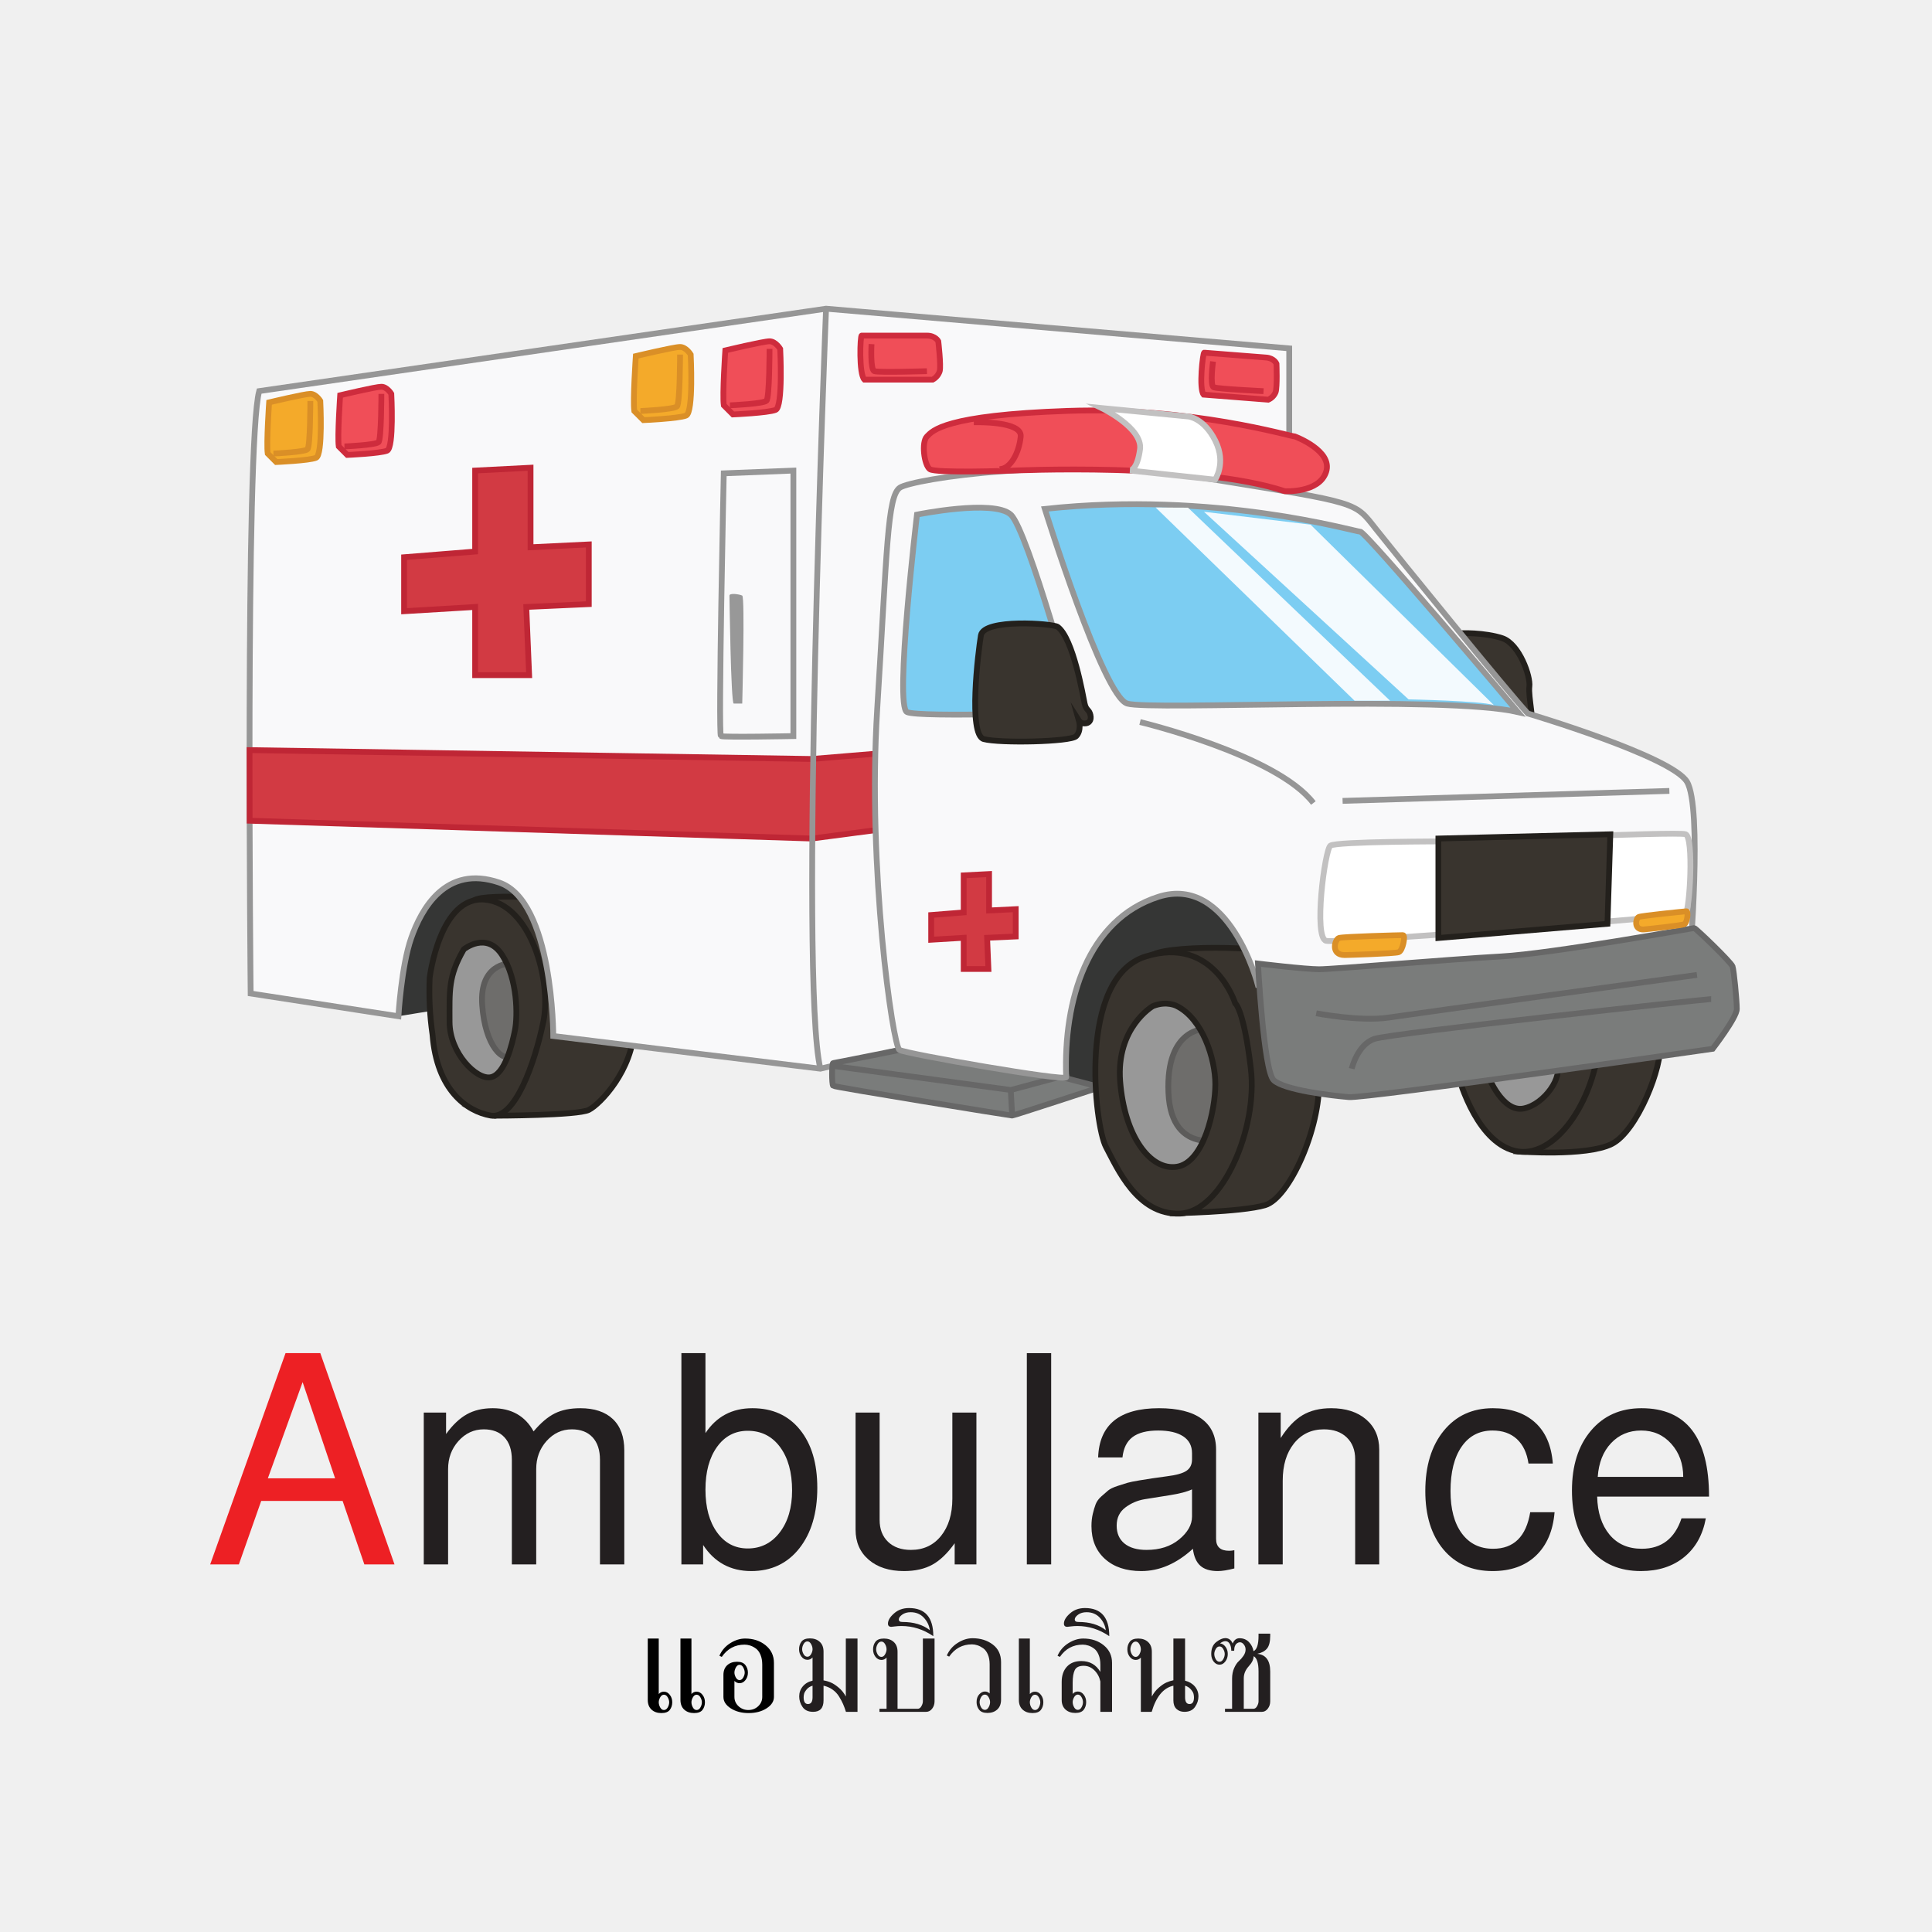
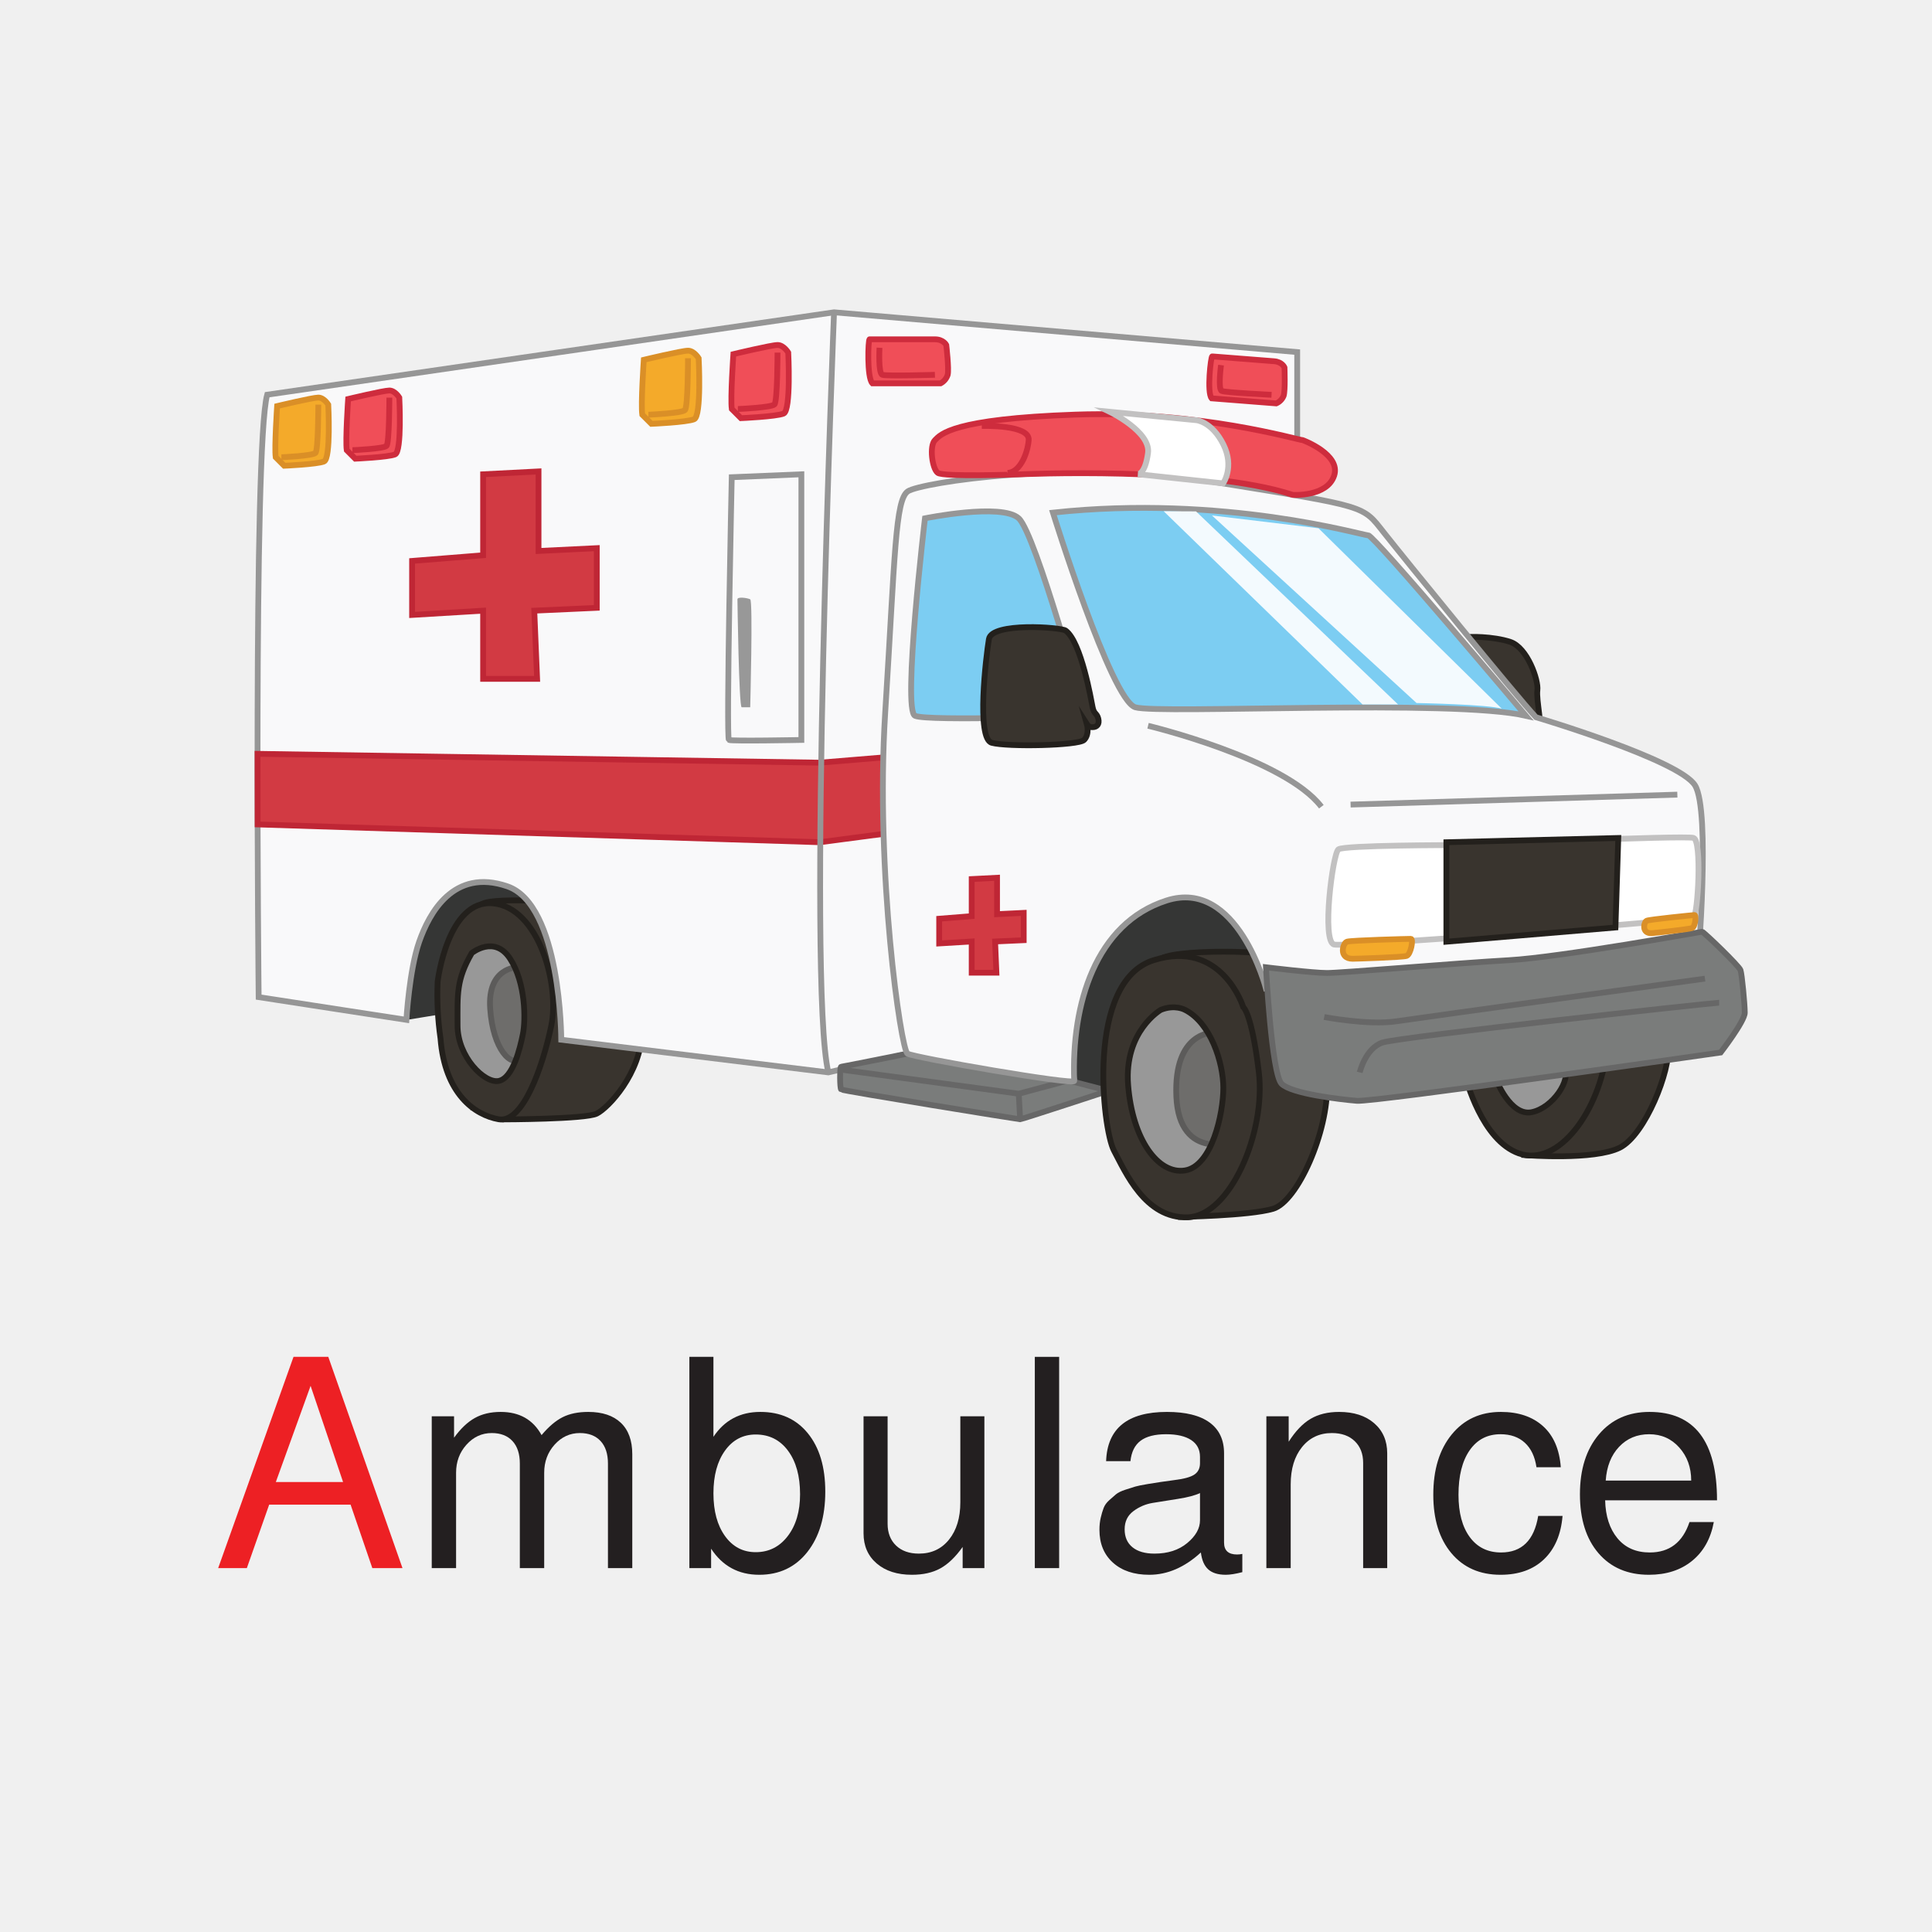
<svg xmlns="http://www.w3.org/2000/svg" id="Layer_2" data-name="Layer 2" viewBox="0 0 1000 1000">
  <defs>
    <style>
      .cls-1 {
        font-size: 150px;
        fill: #ed2024;
        font-family: FreeSansBold, FreeSans;
      }

      .cls-2 {
        letter-spacing: -0.03em;
      }

      .cls-3, .cls-4, .cls-5, .cls-6, .cls-7, .cls-8 {
        fill: #231f20;
      }

      .cls-4 {
        letter-spacing: -0.01em;
      }

      .cls-5 {
        letter-spacing: -0.02em;
      }

      .cls-6 {
        letter-spacing: -0.02em;
      }

      .cls-7 {
        letter-spacing: -0.01em;
      }

      .cls-8 {
        letter-spacing: 0em;
      }

      .cls-9 {
-         font-size: 72px;
-         font-family: MicrosoftSansSerif, Microsoft Sans Serif;
+         fill: #353635;
      }

      .cls-10 {
-         fill: #353635;
-       }
- 
-       .cls-11 {
        fill: #39342e;
      }

-       .cls-11, .cls-20 {
+       .cls-10, .cls-19 {
        stroke: #23201c;
      }

-       .cls-11, .cls-13, .cls-14, .cls-15, .cls-16, .cls-17, .cls-18, .cls-19, .cls-20, .cls-21, .cls-22 {
+       .cls-10, .cls-12, .cls-13, .cls-14, .cls-15, .cls-16, .cls-17, .cls-18, .cls-19, .cls-20, .cls-21 {
        stroke-miterlimit: 10;
        stroke-width: 3px;
      }

-       .cls-12, .cls-20 {
+       .cls-11, .cls-19 {
        fill: #989898;
      }

-       .cls-13 {
+       .cls-12 {
        fill: #6e6d6b;
        stroke: #5c5b5a;
      }

-       .cls-14 {
+       .cls-13 {
        fill: #f9f9fa;
      }

-       .cls-14, .cls-18, .cls-21 {
+       .cls-13, .cls-17, .cls-20 {
        stroke: #969696;
      }

-       .cls-15 {
+       .cls-14 {
        fill: #f4aa2a;
        stroke: #da8f27;
      }

-       .cls-16 {
+       .cls-15 {
        fill: #f04e58;
        stroke: #ce2c3d;
      }

-       .cls-17 {
+       .cls-16 {
        fill: #d23a43;
        stroke: #bf2635;
      }

-       .cls-18 {
+       .cls-17 {
        fill: none;
      }

-       .cls-19 {
+       .cls-18 {
        fill: #7a7c7b;
        stroke: #676767;
      }

-       .cls-21 {
+       .cls-20 {
        fill: #7ccdf2;
      }

-       .cls-22 {
+       .cls-21 {
        fill: #fff;
        stroke: #c2c1c1;
      }

-       .cls-23 {
+       .cls-22 {
        fill: #f3fafe;
      }
    </style>
  </defs>
+   <text class="cls-1" transform="translate(110.67 811.65)">
+     <tspan class="cls-2">A</tspan>
+     <tspan class="cls-3" x="103.8" y="0">m</tspan>
+     <tspan class="cls-4" x="237.15" y="0">b</tspan>
+     <tspan class="cls-5" x="327.3" y="0">u</tspan>
+     <tspan class="cls-6" x="415.95" y="0">l</tspan>
+     <tspan class="cls-7" x="453.9" y="0">a</tspan>
+     <tspan class="cls-8" x="535.8" y="0">n</tspan>
+     <tspan class="cls-3" x="626.7" y="0">ce</tspan>
+   </text>
  <g>
-     <text class="cls-1" transform="translate(106.54 809.73)">
-       <tspan class="cls-2">A</tspan>
-       <tspan class="cls-3" x="103.8" y="0">m</tspan>
-       <tspan class="cls-4" x="237.15" y="0">b</tspan>
-       <tspan class="cls-5" x="327.3" y="0">u</tspan>
-       <tspan class="cls-6" x="415.95" y="0">l</tspan>
-       <tspan class="cls-7" x="453.9" y="0">a</tspan>
-       <tspan class="cls-8" x="535.8" y="0">n</tspan>
-       <tspan class="cls-3" x="626.7" y="0">ce</tspan>
-     </text>
-     <text class="cls-9" transform="translate(330.67 886.04)">แอ<tspan class="cls-3" x="78.75" y="0">มบิวเลินซ</tspan>
-     </text>
-     <g>
-       <path class="cls-10" d="M224.61,523l-18.39,3s-8.09-42.66-2.94-55.16,32.36-33.09,49.27-28.68,38.24,25,39,42.66,3,39.71,3,39.71Z" />
-       <path class="cls-11" d="M256.23,577.48s42.65-.06,48.53-3,22.8-20.59,23.53-42.65-19.85-58.09-23.53-62.51-54-7.32-59.37-3.29,11.57,5.5,16.72,12.12,16.91,36.77,16.18,47.06S257,576,257,576l-6.62-.73Z" />
-       <path class="cls-12" d="M259.17,484.77c-2.21-.74-16.18-4.42-22.8,2.94s-8.82,29.41-8.82,36.77,6.62,30.15,11.76,34.56,22.8,8.09,27.21-5.89,8.83-26.47,6.62-39S259.17,484.77,259.17,484.77Z" />
-       <path class="cls-13" d="M263.58,498.74s-15.44,0-14,21.32,11,30.89,16.18,25.74,5.88-19.12,5.14-26.47S263.58,498.74,263.58,498.74Z" />
-       <path class="cls-11" d="M251.08,465.65c-23.53-2.21-28.68,40.44-28.68,40.44a155.91,155.91,0,0,0,1.47,29.42c2.21,28.68,17.65,39.71,30.15,41.91s22.8-27.21,27.21-48.53S274.61,467.85,251.08,465.65Zm15.44,67.65c-1.47,7.35-5.15,22.8-12.5,24.27s-21.33-12.5-21.33-28.68-.73-23.53,7.36-37.51c0,0,11.76-9.56,19.85,2.95S268,526,266.52,533.3Z" />
-       <path class="cls-14" d="M468,542.86l-43.38,10.29L286.38,536.24s0-69.86-27.95-79.42-40.44,14-45.59,28.68S206.22,526,206.22,526l-76.48-11.77s-2.94-285.32,4.42-311.8l293.41-42.65L667.3,180.32V314.16L500.37,512Z" />
-       <path class="cls-15" d="M138.57,234.74l4.41,4.41s16.91-.73,20.59-2.2,2.21-29.42,2.21-29.42-2.21-3.67-5.15-3.67-21.33,4.41-21.33,4.41S137.83,229.59,138.57,234.74Z" />
-       <path class="cls-15" d="M141.51,234.74c.73,0,16.18-.73,17.65-2.21s1.47-25,1.47-25" />
-       <path class="cls-16" d="M175.34,231.06l4.41,4.42s16.91-.74,20.59-2.21,2.2-29.41,2.2-29.41-2.2-3.68-5.14-3.68-21.33,4.41-21.33,4.41S174.6,225.92,175.34,231.06Z" />
-       <path class="cls-16" d="M178.28,231.06c.73,0,16.18-.73,17.65-2.2s1.47-25,1.47-25" />
-       <path class="cls-15" d="M328.31,212.73l4.73,4.73s18.15-.79,22.09-2.37,2.37-31.56,2.37-31.56-2.37-3.94-5.52-3.94-22.88,4.73-22.88,4.73S327.52,207.2,328.31,212.73Z" />
-       <path class="cls-15" d="M331.46,212.73c.79,0,17.36-.79,18.94-2.37S352,183.53,352,183.53" />
-       <path class="cls-16" d="M374.64,209.78l4.73,4.74s18.15-.79,22.09-2.37,2.37-31.56,2.37-31.56-2.37-3.94-5.52-3.94-22.89,4.73-22.89,4.73S373.85,204.26,374.64,209.78Z" />
-       <path class="cls-16" d="M377.79,209.78c.79,0,17.36-.78,18.94-2.36s1.58-26.83,1.58-26.83" />
-       <path class="cls-16" d="M447.42,196.5h35.3a7.61,7.61,0,0,0,3.68-4.41c.73-2.94-.74-15.44-.74-15.44s-1.47-2.94-5.88-2.94H446C445.22,173.71,444.48,193.56,447.42,196.5Z" />
-       <path class="cls-16" d="M451.1,178.12s-.74,13.23,1.47,14,27.21,0,27.21,0" />
-       <path class="cls-16" d="M623,204.26l33.45,2.62a7.22,7.22,0,0,0,3.81-3.91c.92-2.73.45-14.69.45-14.69s-1.17-2.9-5.36-3.22l-32.05-2.51C622.61,182.5,620.45,201.26,623,204.26Z" />
-       <path class="cls-16" d="M627.86,187.11s-1.68,12.49.36,13.35,25.78,2,25.78,2" />
-       <path class="cls-14" d="M374.62,245s-2.94,135.3-1.47,136,37.5,0,37.5,0V243.57Z" />
-       <path class="cls-12" d="M377.56,308.28s.74,55.89,2.21,55.89h4.41s1.47-55.16,0-55.89S377.56,306.81,377.56,308.28Z" />
-       <polygon class="cls-17" points="245.93 243.56 245.93 285.48 209.16 288.42 209.16 316.37 245.93 314.16 245.93 349.46 273.88 349.46 272.4 314.16 304.76 312.69 304.76 281.8 274.61 283.27 274.61 242.09 245.93 243.56" />
-       <polygon class="cls-17" points="129.16 388.26 420.21 392.85 544.49 382.55 543.02 417.85 420.21 434.02 129.21 424.8 129.16 388.26" />
-       <path class="cls-18" d="M427.57,159.73s-14,347.83-2.94,393.42" />
-       <path class="cls-10" d="M553.32,562.71,574.64,559l86-13.24s1.47-44.12-4.41-55.15-33.09-40.45-51.48-38.24-45.59,25-50,31.62-6.62,63.24-6.62,64.71S544.49,562.71,553.32,562.71Z" />
-       <path class="cls-12" d="M623.18,603.9s-14.71,14-27.21,2.94-29.42-49.27-26.48-58.1,14.71-31.62,24.27-34.56,27.94,6.62,32.36,10.3,8.82,57.35,2.94,68.38Z" />
-       <path class="cls-13" d="M623.91,532.56s-20.59-.73-19.12,33.1,30.89,24.26,32.36,21.32S623.91,532.56,623.91,532.56Z" />
-       <path class="cls-19" d="M569.49,562.71s-44.85,14.71-45.59,14.71S432,562.71,431.24,562s-.73-11.77,0-11.77,34.12-6.72,35.45-7S524.64,551,524.64,551Z" />
-       <polyline class="cls-19" points="553.32 556.1 523.16 564.18 430.86 551.68" />
-       <line class="cls-19" x1="523.17" y1="564.19" x2="523.9" y2="577.42" />
-       <path class="cls-11" d="M606.17,628s36.12-.52,48.63-4.2S683.48,584,682.74,559s-12.5-58.1-18.38-64-65.36-5.88-68.35,0,29.37,5.15,36.72,41.18,5.15,61-3.67,70.6-25.74,15.44-25.74,15.44l-1.47,2.94Z" />
-       <path class="cls-11" d="M647.44,553.15c-3.67-30.88-8.09-33.82-8.09-33.82s-11-35.3-46.33-24.27-26.47,87.51-20.59,98.54,16.18,35.3,38.24,34.56S651.12,584,647.44,553.15ZM609.2,603.9c-14,2.2-27.21-16.18-29.41-44.13s16.91-39,16.91-39c7.36-2.94,12.5,0,12.5,0,13.24,6.62,19.86,27.21,19.86,40.44S623.18,601.69,609.2,603.9Z" />
-       <path class="cls-11" d="M785.79,596s35.2,2.74,48.44-3.88,26.47-40.45,25-52.21-52.21-5.15-62.51-3.68,19.86,8.09,19.86,10.3S785.79,596,785.79,596Z" />
-       <path class="cls-11" d="M753.34,551.68s0,.23.15.66c1.22,4.91,9.58,36,28.52,42.73,20.59,7.35,41.92-22.06,45.6-53.68S753.34,551.68,753.34,551.68Z" />
-       <path class="cls-20" d="M770.25,556.83s7.35,19.12,18.38,16.92,20.59-16.92,16.92-22.8S770.25,553.15,770.25,556.83Z" />
-       <path class="cls-11" d="M754.07,328.13c1.47-.73,14.71-.73,23.53,2.21s14.71,19.85,14,25,2.95,19.86.74,22.06-19.12-5.15-19.12-5.15Z" />
-       <path class="cls-14" d="M551.84,557.57c.09,2.32-82.84-12.08-86.28-14.13s-16.67-94-11.52-176.33,5.15-110.31,11.77-114.72,83.83-16.91,161-4.41,74.27,11.76,85.3,25.74,68.39,84.56,78.69,95.59c0,0,74.27,22.06,82.36,35.3s1.47,92.66,1.47,92.66l-223.55,12.5s-14.71-57.36-51.48-45.59S550.37,517.86,551.84,557.57Z" />
-       <polygon class="cls-17" points="498.81 453.08 498.81 472.27 481.98 473.61 481.98 486.4 498.81 485.39 498.81 501.55 511.6 501.55 510.93 485.39 525.74 484.72 525.74 470.58 511.94 471.26 511.94 452.41 498.81 453.08" />
-       <path class="cls-21" d="M540.81,263.42S571,360.49,583.47,364.17s164-4.42,202.22,4.41c0,0-78.68-93.39-81.62-93.39S629.06,253.86,540.81,263.42Z" />
-       <path class="cls-21" d="M474.63,266.36s39.71-8.09,48.54,0,34.56,102.22,34.56,102.22-81.63,2.94-88.25,0S474.63,266.36,474.63,266.36Z" />
-       <path class="cls-16" d="M670.24,225.92c-2.21,0-53.68-15.45-117.66-13.24s-69.86,10.29-72.8,13.24-1.47,14.7,1.47,16.91,42.07.78,42.07.78S619.4,239.17,665,254.24c0,0,17.7,1.09,21.38-9.94S670.24,225.92,670.24,225.92Z" />
-       <path class="cls-16" d="M504.05,218.56c.73,0,25-.73,24.26,7.36s-5.14,16.91-11,16.91" />
-       <path class="cls-22" d="M570.23,211.21s21.32,10.29,19.85,21.32-5.19,11-5.19,11l44,4.74s6-8.42.13-20.19-13.91-12.5-13.91-12.5Z" />
-       <path class="cls-23" d="M623.18,264.89,729.07,362s37.5.73,44.12,2.94l-94.86-93.39Z" />
-       <polygon class="cls-23" points="614.91 262.77 719.51 362.69 701.12 362.69 598.17 262.69 614.91 262.77" />
-       <path class="cls-11" d="M547.43,324.46c-2.38-1.73-38.24-4.42-39.71,4.41s-6.62,51.47,1.47,53.68,44.86,1.47,47.8-1.47,1.47-8.09,1.47-8.09a3.19,3.19,0,0,0,2.94,1.47c2.21,0,3.68-1.47,3-4.41s-2.21-2.21-3-5.88S555.52,330.34,547.43,324.46Z" />
-       <line class="cls-14" x1="694.92" y1="414.53" x2="864.06" y2="409.38" />
-       <path class="cls-22" d="M751.13,435.5c-3.68,0-59.57,0-62.51,2.2s-8.82,47.8-2.2,49.27,183.84-12.5,186-14,4.42-39.71,0-41.18S751.13,435.5,751.13,435.5Z" />
-       <polygon class="cls-11" points="744.51 434.02 744.51 485.5 832.02 478.15 833.49 431.82 744.51 434.02" />
-       <path class="cls-19" d="M651.12,498.74s2.94,55.15,8.09,60.3,30.15,8.09,39,8.82,188.26-25,188.26-25,12.5-16.18,12.5-20.59-1.47-19.86-2.21-22.06-19.12-19.86-19.85-19.86-73.54,13.24-100,14.71-86.78,6.62-94.13,6.62S651.12,498.74,651.12,498.74Z" />
-       <path class="cls-19" d="M699.65,553.15s2.94-12.5,11.77-15.44,171.34-20.59,174.28-20.59" />
-       <path class="cls-19" d="M681.27,524.48s22.8,4.41,37.5,2.2,159.58-22.06,159.58-22.06" />
-       <path class="cls-14" d="M590.08,373.73s70.6,16.91,89.72,41.91" />
-       <path class="cls-15" d="M696,494.33c1.47,0,25.73-.74,27.94-1.48s3.68-8.82,2.21-8.82-30.89.74-33.1,1.47S688.62,494.33,696,494.33Z" />
-       <path class="cls-15" d="M850.92,481.06c1.1-.08,19.21-2,20.82-2.66s2.26-6.8,1.16-6.72-23.06,2.27-24.67,2.94S845.42,481.47,850.92,481.06Z" />
-     </g>
+     <path class="cls-9" d="M228.74,524.92l-18.39,3s-8.08-42.66-2.94-55.16,32.36-33.09,49.27-28.68,38.24,25,39,42.66,2.94,39.71,2.94,39.71Z" />
+     <path class="cls-10" d="M260.36,579.4s42.65-.06,48.53-3,22.8-20.59,23.54-42.65-19.86-58.09-23.54-62.51-54-7.32-59.37-3.29,11.57,5.5,16.72,12.12,16.92,36.77,16.18,47.06-21.33,50.74-21.33,50.74l-6.61-.73Z" />
+     <path class="cls-11" d="M263.3,486.69c-2.21-.74-16.18-4.42-22.8,2.94s-8.82,29.41-8.82,36.77,6.62,30.15,11.77,34.56,22.79,8.09,27.2-5.89,8.83-26.47,6.62-39S263.3,486.69,263.3,486.69Z" />
+     <path class="cls-12" d="M267.71,500.66s-15.44,0-14,21.32,11,30.89,16.18,25.74,5.88-19.12,5.15-26.47S267.71,500.66,267.71,500.66Z" />
+     <path class="cls-10" d="M255.21,467.57C231.68,465.36,226.53,508,226.53,508A156.92,156.92,0,0,0,228,537.43c2.21,28.68,17.65,39.71,30.15,41.91s22.8-27.21,27.21-48.53S278.74,469.77,255.21,467.57Zm15.44,67.65c-1.47,7.35-5.14,22.8-12.5,24.27s-21.32-12.5-21.32-28.68-.74-23.53,7.35-37.51c0,0,11.77-9.56,19.86,2.95S272.13,527.87,270.65,535.22Z" />
+     <path class="cls-13" d="M472.15,544.78l-43.39,10.29L290.51,538.16s0-69.86-27.94-79.42-40.45,14-45.6,28.68-6.62,40.45-6.62,40.45L133.88,516.1s-2.95-285.32,4.41-311.8L431.7,161.65l239.73,20.59V316.08L504.5,513.89Z" />
+     <path class="cls-14" d="M142.7,236.66l4.41,4.41s16.92-.73,20.59-2.2,2.21-29.42,2.21-29.42-2.21-3.67-5.15-3.67-21.32,4.41-21.32,4.41S142,231.51,142.7,236.66Z" />
+     <path class="cls-14" d="M145.64,236.66c.74,0,16.18-.73,17.65-2.21s1.47-25,1.47-25" />
+     <path class="cls-15" d="M179.47,233l4.41,4.42s16.91-.74,20.59-2.21,2.21-29.41,2.21-29.41-2.21-3.68-5.15-3.68-21.33,4.41-21.33,4.41S178.73,227.84,179.47,233Z" />
+     <path class="cls-15" d="M182.41,233c.74,0,16.18-.73,17.65-2.2s1.47-25,1.47-25" />
+     <path class="cls-14" d="M332.44,214.65l4.73,4.73s18.15-.79,22.1-2.37,2.36-31.56,2.36-31.56-2.36-3.94-5.52-3.94-22.88,4.73-22.88,4.73S331.65,209.12,332.44,214.65Z" />
+     <path class="cls-14" d="M335.6,214.65c.79,0,17.35-.79,18.93-2.37s1.58-26.83,1.58-26.83" />
+     <path class="cls-15" d="M378.77,211.7l4.73,4.74s18.15-.79,22.09-2.37S408,182.51,408,182.51s-2.37-3.94-5.52-3.94-22.88,4.73-22.88,4.73S378,206.18,378.77,211.7Z" />
+     <path class="cls-15" d="M381.92,211.7c.79,0,17.36-.78,18.94-2.36s1.58-26.83,1.58-26.83" />
+     <path class="cls-15" d="M451.56,198.42h35.29a7.61,7.61,0,0,0,3.68-4.41c.73-2.94-.74-15.44-.74-15.44s-1.47-2.94-5.88-2.94H450.08C449.35,175.63,448.61,195.48,451.56,198.42Z" />
+     <path class="cls-15" d="M455.23,180s-.73,13.23,1.47,14,27.21,0,27.21,0" />
+     <path class="cls-15" d="M627.15,206.18l33.45,2.62a7.26,7.26,0,0,0,3.81-3.91c.91-2.73.44-14.69.44-14.69s-1.17-2.9-5.35-3.22l-32.06-2.51C626.74,184.42,624.58,203.18,627.15,206.18Z" />
+     <path class="cls-15" d="M632,189s-1.67,12.49.36,13.35,25.79,2,25.79,2" />
+     <path class="cls-13" d="M378.75,247s-2.94,135.3-1.47,136,37.51,0,37.51,0V245.49Z" />
+     <path class="cls-11" d="M381.7,310.2s.73,55.89,2.2,55.89h4.41s1.47-55.16,0-55.89S381.7,308.73,381.7,310.2Z" />
+     <polygon class="cls-16" points="250.06 245.49 250.06 287.4 213.3 290.34 213.3 318.29 250.06 316.08 250.06 351.38 278.01 351.38 276.54 316.08 308.89 314.61 308.89 283.72 278.74 285.19 278.74 244.01 250.06 245.49" />
+     <polygon class="cls-16" points="133.3 390.18 424.35 394.76 548.62 384.47 547.15 419.77 424.35 435.94 133.34 426.72 133.3 390.18" />
+     <path class="cls-17" d="M431.7,161.65s-14,347.83-2.94,393.42" />
+     <path class="cls-9" d="M557.45,564.63,578.77,561l86-13.24s1.47-44.12-4.41-55.15-33.09-40.45-51.48-38.24-45.59,25-50,31.62-6.62,63.24-6.62,64.71S548.62,564.63,557.45,564.63Z" />
+     <path class="cls-11" d="M627.31,605.82s-14.71,14-27.21,2.94-29.42-49.27-26.47-58.1,14.7-31.62,24.26-34.56,28,6.62,32.36,10.3,8.82,57.35,2.94,68.38Z" />
+     <path class="cls-12" d="M628,534.48s-20.59-.73-19.12,33.1,30.89,24.26,32.36,21.32S628,534.48,628,534.48Z" />
+     <path class="cls-18" d="M573.63,564.63s-44.86,14.71-45.6,14.71-91.92-14.71-92.65-15.44-.74-11.77,0-11.77,34.12-6.72,35.44-7,57.95,7.78,57.95,7.78Z" />
+     <polyline class="cls-18" points="557.45 558.02 527.3 566.11 434.99 553.6" />
+     <line class="cls-18" x1="527.3" y1="566.11" x2="528.03" y2="579.34" />
+     <path class="cls-10" d="M610.3,629.87s36.13-.52,48.63-4.2S687.61,586,686.87,561s-12.5-58.1-18.38-64-65.35-5.88-68.34,0,29.36,5.15,36.72,41.18,5.15,61-3.68,70.6-25.74,15.44-25.74,15.44L606,627.14Z" />
+     <path class="cls-10" d="M651.58,555.07c-3.68-30.88-8.09-33.82-8.09-33.82s-11-35.3-46.33-24.27-26.48,87.51-20.59,98.54,16.18,35.3,38.24,34.56S655.25,586,651.58,555.07Zm-38.24,50.75c-14,2.2-27.21-16.18-29.42-44.13s16.91-39,16.91-39c7.36-2.94,12.51,0,12.51,0,13.23,6.62,19.85,27.21,19.85,40.44S627.31,603.61,613.34,605.82Z" />
+     <path class="cls-10" d="M789.92,597.93s35.2,2.74,48.44-3.88,26.47-40.45,25-52.21-52.21-5.15-62.51-3.68,19.86,8.09,19.86,10.3S789.92,597.93,789.92,597.93Z" />
+     <path class="cls-10" d="M757.47,553.6s0,.23.15.66c1.22,4.91,9.58,36,28.53,42.73,20.59,7.35,41.91-22.06,45.59-53.68S757.47,553.6,757.47,553.6Z" />
+     <path class="cls-19" d="M774.38,558.75s7.36,19.12,18.39,16.92,20.59-16.92,16.91-22.8S774.38,555.07,774.38,558.75Z" />
+     <path class="cls-10" d="M758.2,330.05c1.47-.73,14.71-.73,23.54,2.21s14.7,19.85,14,25,2.94,19.86.73,22.06-19.12-5.15-19.12-5.15Z" />
+     <path class="cls-13" d="M556,559.49c.08,2.32-82.85-12.08-86.28-14.13S453,451.39,458.17,369s5.15-110.31,11.77-114.72,83.83-16.91,161-4.41,74.28,11.76,85.31,25.74S784.68,360.2,795,371.23c0,0,74.27,22.06,82.36,35.3s1.47,92.66,1.47,92.66l-223.55,12.5s-14.71-57.36-51.47-45.59S554.51,519.78,556,559.49Z" />
+     <polygon class="cls-16" points="502.95 455 502.95 474.19 486.12 475.53 486.12 488.32 502.95 487.31 502.95 503.47 515.74 503.47 515.06 487.31 529.87 486.64 529.87 472.5 516.07 473.18 516.07 454.33 502.95 455" />
+     <path class="cls-20" d="M545,265.34s30.15,97.07,42.65,100.75,164-4.42,202.22,4.41c0,0-78.68-93.39-81.62-93.39S633.19,255.78,545,265.34Z" />
+     <path class="cls-20" d="M478.76,268.28s39.71-8.09,48.54,0S561.86,370.5,561.86,370.5s-81.63,2.94-88.24,0S478.76,268.28,478.76,268.28Z" />
+     <path class="cls-15" d="M674.37,227.84c-2.2,0-53.68-15.45-117.66-13.24s-69.86,10.29-72.8,13.24-1.47,14.7,1.47,16.91,42.07.78,42.07.78,96.09-4.44,141.73,10.63c0,0,17.69,1.09,21.37-9.94S674.37,227.84,674.37,227.84Z" />
+     <path class="cls-15" d="M508.18,220.48c.73,0,25-.73,24.27,7.36s-5.15,16.91-11,16.91" />
+     <path class="cls-21" d="M574.36,213.13s21.33,10.29,19.86,21.32-5.2,11-5.2,11l44.05,4.74s6-8.42.12-20.19-13.91-12.5-13.91-12.5Z" />
+     <path class="cls-22" d="M627.31,266.81,733.2,363.88s37.5.73,44.12,2.94l-94.86-93.39Z" />
+     <polygon class="cls-22" points="619.04 264.69 723.64 364.62 705.26 364.62 602.31 264.61 619.04 264.69" />
+     <path class="cls-10" d="M551.57,326.38c-2.38-1.73-38.24-4.42-39.71,4.41s-6.62,51.47,1.47,53.68,44.85,1.47,47.79-1.47,1.48-8.09,1.48-8.09a3.18,3.18,0,0,0,2.94,1.47c2.2,0,3.67-1.47,2.94-4.41s-2.21-2.21-2.94-5.88S559.65,332.26,551.57,326.38Z" />
+     <line class="cls-13" x1="699.06" y1="416.45" x2="868.19" y2="411.3" />
+     <path class="cls-21" d="M755.26,437.42c-3.67,0-59.56,0-62.5,2.2s-8.83,47.8-2.21,49.27,183.84-12.5,186.05-14,4.41-39.71,0-41.18S755.26,437.42,755.26,437.42Z" />
+     <polygon class="cls-10" points="748.64 435.94 748.64 487.42 836.15 480.07 837.62 433.74 748.64 435.94" />
+     <path class="cls-18" d="M655.25,500.66s2.94,55.15,8.09,60.3,30.15,8.09,39,8.82,188.25-25,188.25-25,12.5-16.18,12.5-20.59-1.47-19.86-2.21-22.06S881.75,482.27,881,482.27,807.47,495.51,781,497s-86.77,6.62-94.13,6.62S655.25,500.66,655.25,500.66Z" />
+     <path class="cls-18" d="M703.79,555.07s2.94-12.5,11.76-15.44S886.89,519,889.83,519" />
+     <path class="cls-18" d="M685.4,526.4s22.8,4.41,37.51,2.2,159.57-22.06,159.57-22.06" />
+     <path class="cls-13" d="M594.22,375.65s70.59,16.91,89.71,41.91" />
+     <path class="cls-14" d="M700.11,496.25c1.47,0,25.74-.74,27.94-1.48s3.68-8.82,2.21-8.82-30.89.74-33.09,1.47S692.76,496.25,700.11,496.25Z" />
+     <path class="cls-14" d="M855.06,483c1.1-.08,19.2-2,20.81-2.66s2.26-6.8,1.16-6.72-23.06,2.27-24.67,2.94S849.56,483.39,855.06,483Z" />
  </g>
</svg>
